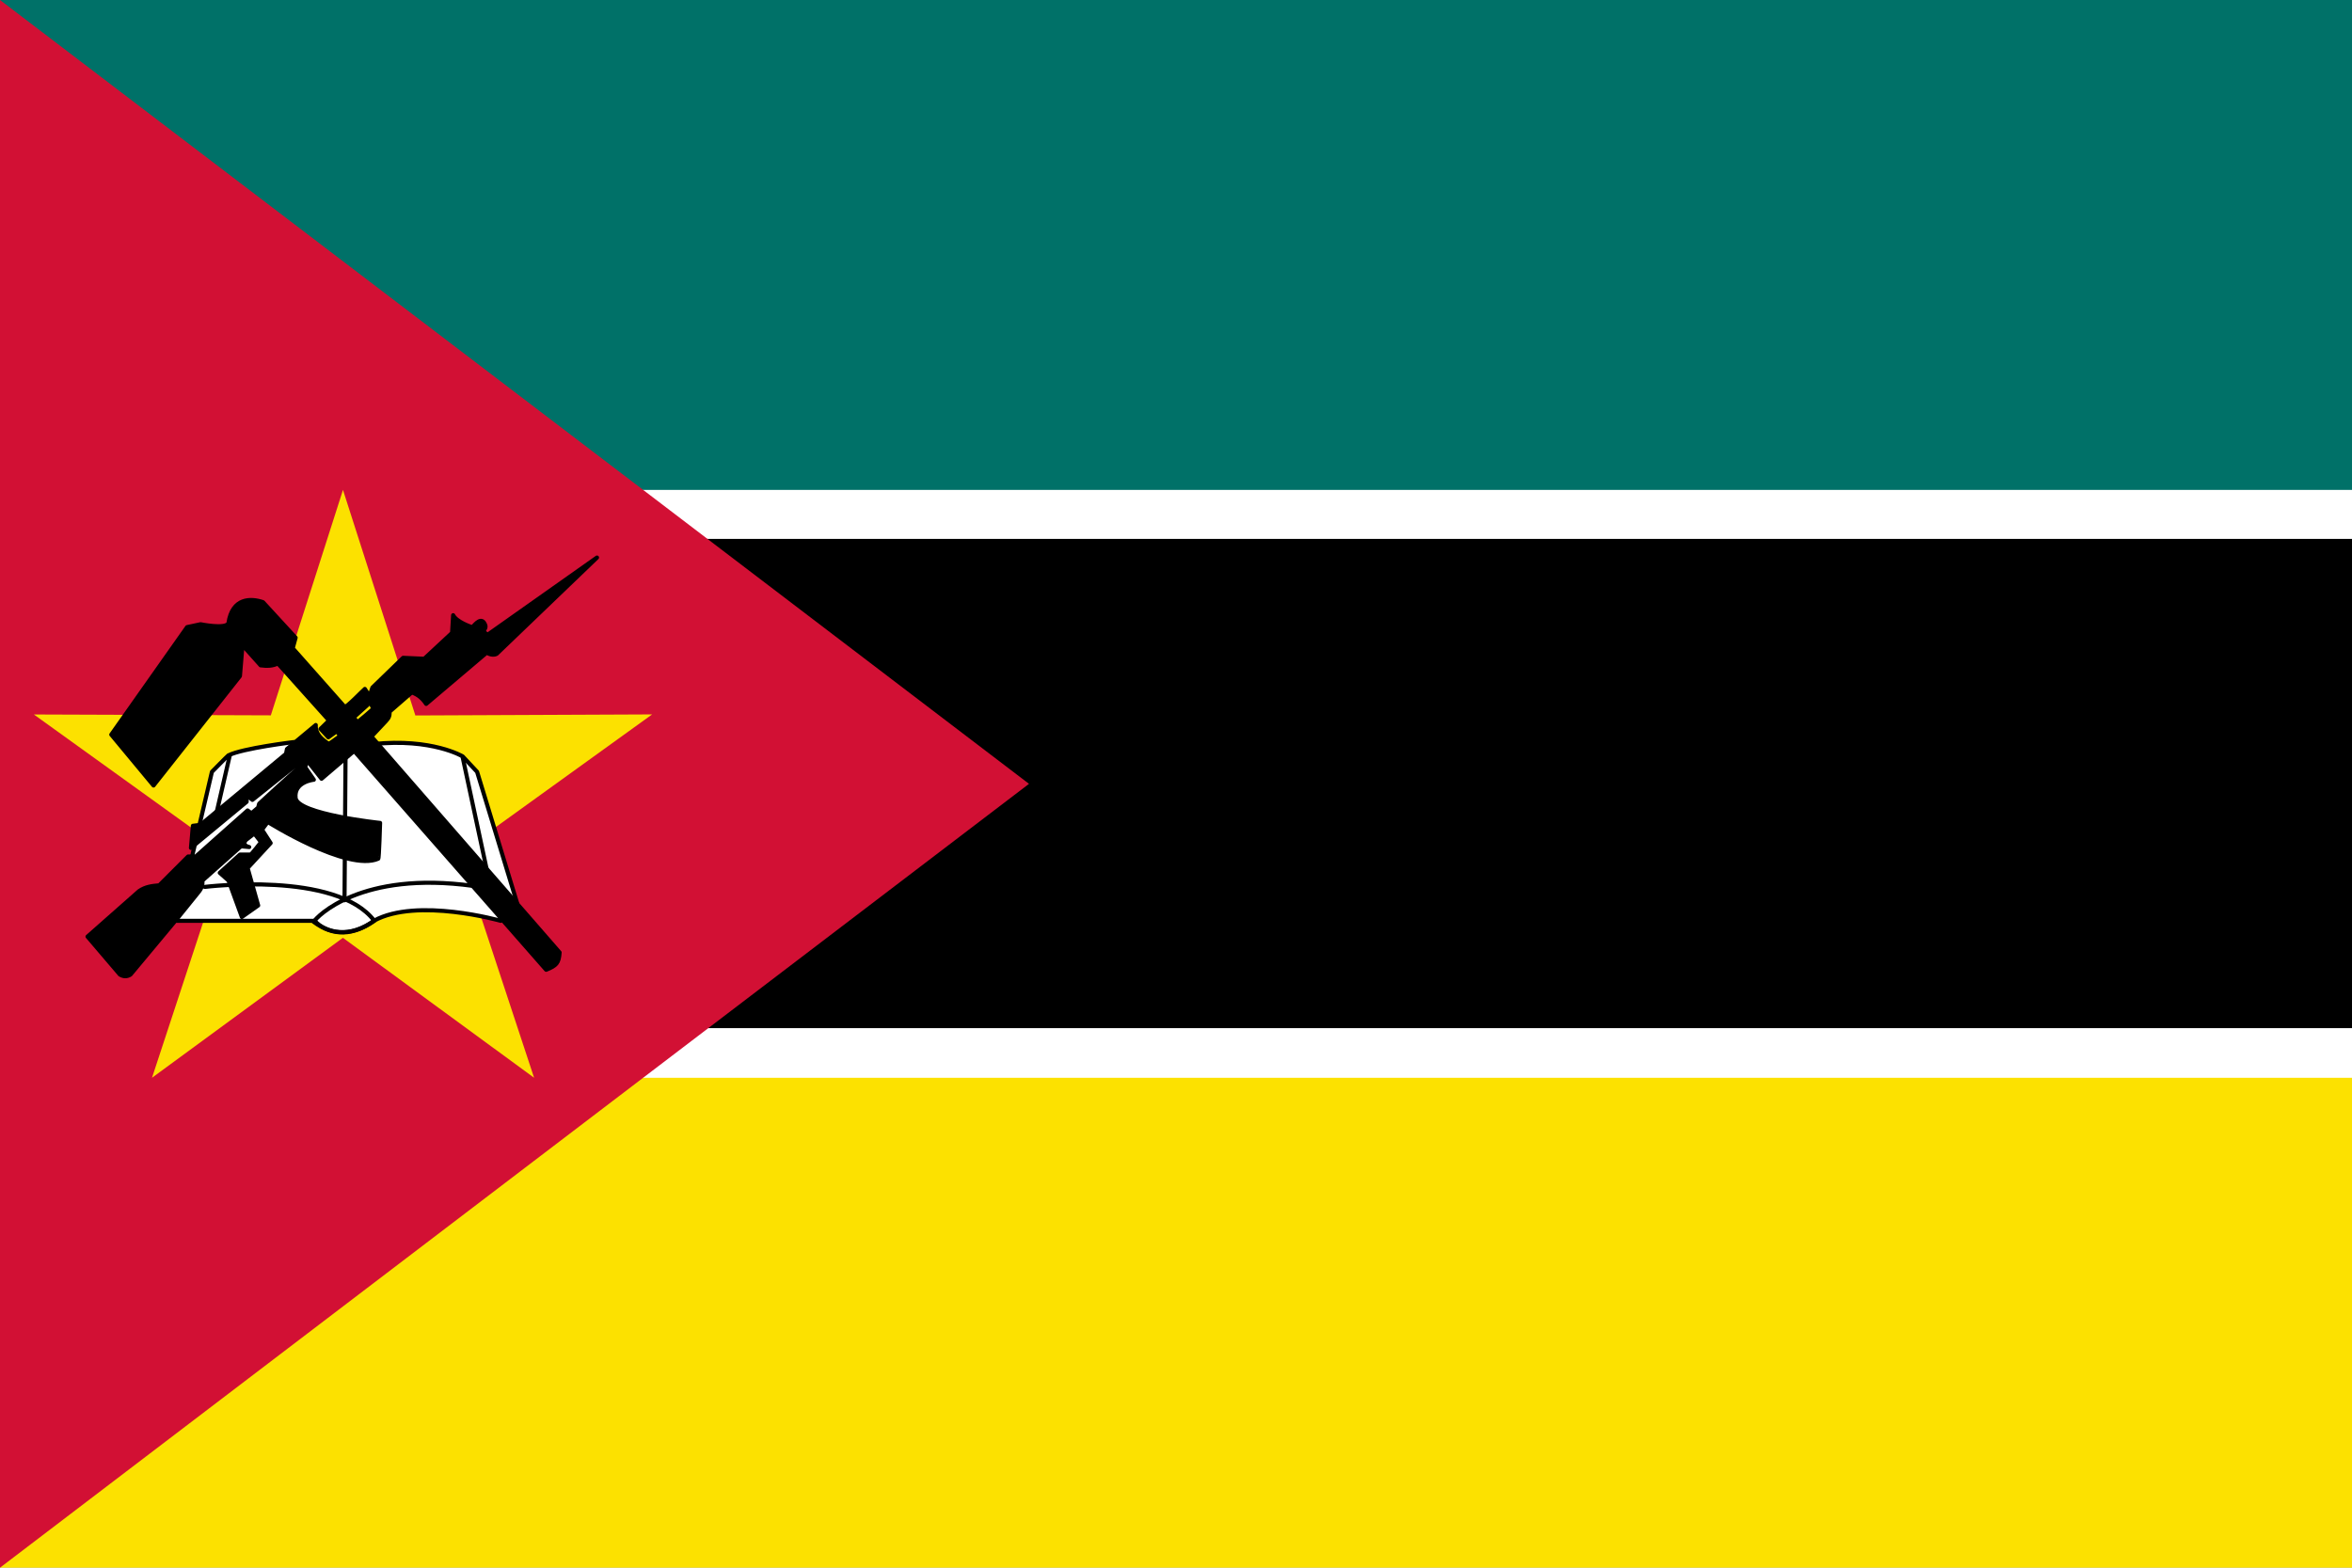
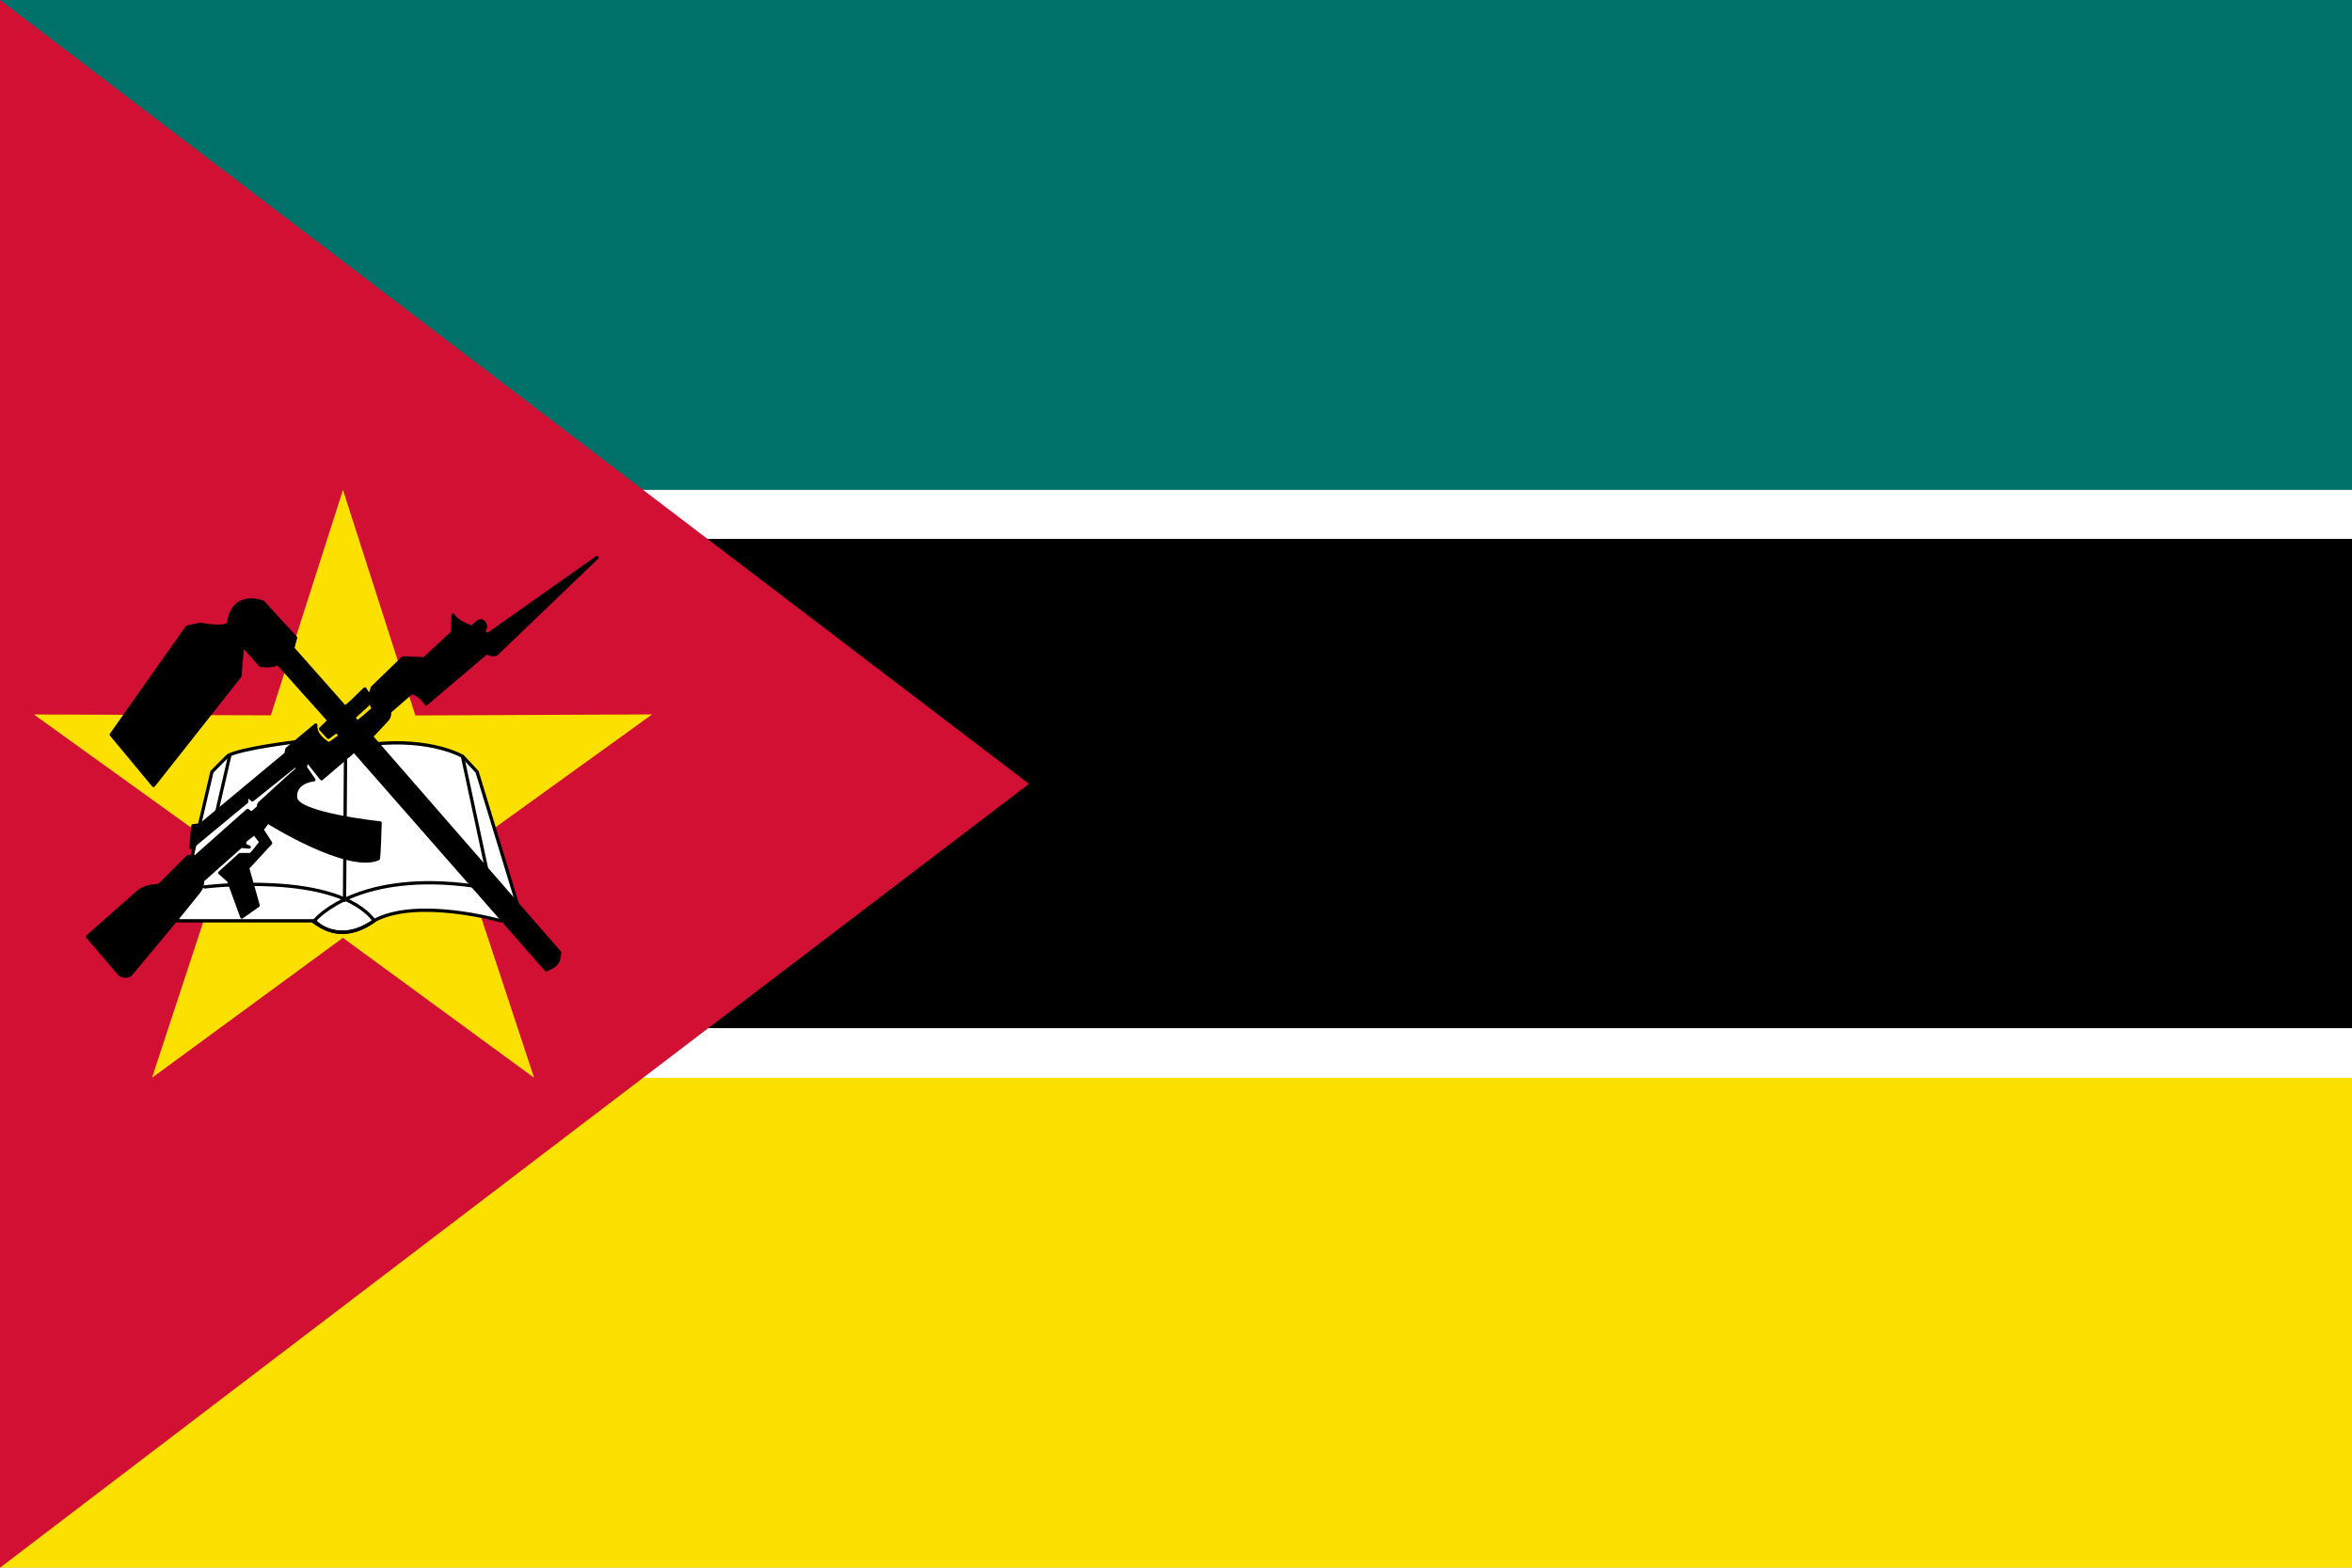
<svg xmlns="http://www.w3.org/2000/svg" version="1.0" width="900" height="600">
  <rect width="900" height="600" fill="#000" />
  <rect width="900" height="206.25" fill="#fff" />
  <rect width="900" height="187.5" fill="#007168" />
  <rect y="393.5" width="900" height="206.5" fill="#fff" />
  <rect y="412.5" width="900" height="187.5" fill="#fce100" />
  <path d="M 0,0 V 600 L 393.75,300 z" fill="#d21034" />
  <path d="M 189.546,214.569 L 128.786,171.996 L 69.931,217.071 L 91.643,146.128 L 30.588,104.083 L 104.767,102.81 L 125.888,31.75 L 150.021,101.906 L 224.13,100.034 L 164.865,144.665 z" transform="matrix(1.221793,2.542786e-2,-2.542786e-2,1.221793,-21.7604,145.5065)" fill="#fce100" />
-   <path d="M 77.112,167.913 L 118.946,167.913 C 122.312,171.689 129.822,173.229 136.975,167.868 C 150.087,160.688 175.454,167.913 175.454,167.913 L 180.449,162.606 L 168.273,122.645 L 163.902,117.962 C 163.902,117.962 154.537,112.343 136.741,114.216 C 118.946,116.089 112.702,113.592 112.702,113.592 C 112.702,113.592 97.093,115.465 92.722,117.65 C 92.241,118.039 87.727,122.645 87.727,122.645 z" transform="matrix(1.259719,0,0,1.259719,-29.41569,140.9042)" fill="#fff" fill-rule="evenodd" stroke="#000" stroke-width="1.25" stroke-linecap="round" stroke-linejoin="round" />
-   <path d="M 85.541,157.611 C 85.541,157.611 125.502,152.616 137.054,167.913 C 130.53,172.377 124.786,172.745 118.634,168.226 C 119.614,166.593 132.995,152.616 167.024,157.299" transform="matrix(1.259719,0,0,1.259719,-29.41569,140.9042)" fill="none" stroke="#000" stroke-width="1.25" stroke-linecap="round" stroke-linejoin="round" />
-   <path d="M 128.312,117.65 L 128,161.67 M 163.902,118.274 L 171.395,153.24 M 93.134,117.725 L 88.976,135.757" transform="matrix(1.259719,0,0,1.259719,-29.41569,140.9042)" stroke="#000" stroke-width="1.25" stroke-linecap="round" stroke-linejoin="round" />
-   <path d="M 49.942,172.706 L 59.78,184.241 C 60.935,184.93 61.961,184.886 62.988,184.241 L 77.568,166.745 L 83.692,159.163 C 84.64,158.04 84.943,156.787 84.858,155.664 L 96.566,145.261 C 97.523,145.327 98.094,145.435 99.052,145.5 C 97.92,145.207 97.09,144.656 97.981,143.416 L 100.605,141.375 L 102.646,143.999 C 102.646,143.999 99.73,147.79 99.439,147.79 C 99.147,147.79 96.231,147.79 96.231,147.79 L 90.107,153.331 L 92.784,155.697 L 96.814,166.745 L 101.772,163.245 L 98.564,151.873 L 105.563,144.291 L 102.938,140.208 L 104.688,137.875 C 104.688,137.875 128.91,153.125 138.242,149.043 C 138.494,149.134 138.806,138.167 138.806,138.167 C 138.806,138.167 113.728,135.543 113.144,130.585 C 112.561,125.628 118.685,125.045 118.685,125.045 L 116.06,121.254 L 116.644,119.212 L 121.018,124.753 L 130.933,116.296 L 189.254,182.783 C 192.438,181.492 193.118,180.713 193.337,177.534 C 193.255,177.454 136.182,111.922 136.182,111.922 L 140.556,107.257 C 141.418,106.285 141.721,105.872 141.722,104.34 L 148.429,98.508 C 150.446,99.201 151.732,100.41 152.803,102.007 L 171.242,86.38 C 171.728,86.866 173.204,87.352 174.206,86.805 L 204.691,57.544 L 171.466,81.012 L 170.3,80.137 C 170.3,79.165 171.505,78.924 170.3,77.221 C 169.009,75.672 167.092,78.679 166.801,78.679 C 166.509,78.679 161.992,77.082 161.002,75.06 L 160.677,80.428 L 152.22,88.302 L 145.805,88.01 L 136.473,97.05 L 135.307,100.549 L 136.765,103.466 C 136.765,103.466 131.807,107.84 131.807,107.548 C 131.807,107.257 130.805,106.259 130.762,106.13 L 135.015,102.299 L 135.598,99.675 L 134.179,97.459 C 133.749,97.771 128.308,103.466 128.016,102.882 C 127.53,102.338 112.27,85.094 112.27,85.094 L 113.144,81.886 L 103.23,71.097 C 99.615,69.849 93.898,69.639 92.732,77.512 C 91.823,79.362 84.275,77.804 84.275,77.804 L 80.193,78.679 L 57.155,111.339 L 69.986,126.794 L 96.231,93.551 L 97.01,84.133 L 102.517,90.29 C 104.353,90.526 106.102,90.547 107.766,89.707 L 123.315,107.063 L 120.726,109.589 C 121.601,110.561 122.203,111.182 123.078,112.154 C 123.953,111.571 124.788,110.871 125.663,110.287 C 125.955,110.677 126.441,111.416 126.733,111.805 C 125.43,112.514 124.516,113.458 123.213,114.167 C 121.128,112.808 119.115,111.116 119.268,108.423 L 110.52,115.713 L 110.228,117.171 L 84.275,138.75 L 81.942,139.042 L 81.359,145.749 L 98.272,131.752 L 98.272,129.71 L 100.022,131.168 L 113.144,120.671 C 113.144,120.671 114.019,121.837 113.728,121.837 C 113.436,121.837 102.063,132.335 102.063,132.335 L 101.772,133.501 L 99.73,135.251 L 98.564,134.376 L 82.817,148.373 L 80.484,148.373 L 71.736,157.122 C 69.48,157.318 67.524,157.557 65.612,158.871 z" transform="matrix(1.259719,0,0,1.259719,-29.41569,140.9042)" fill="#000" fill-rule="evenodd" stroke="#000" stroke-width="1.25" stroke-linecap="round" stroke-linejoin="round" />
+   <path d="M 77.112,167.913 L 118.946,167.913 C 122.312,171.689 129.822,173.229 136.975,167.868 C 150.087,160.688 175.454,167.913 175.454,167.913 L 180.449,162.606 L 168.273,122.645 L 163.902,117.962 C 163.902,117.962 154.537,112.343 136.741,114.216 C 118.946,116.089 112.702,113.592 112.702,113.592 C 112.702,113.592 97.093,115.465 92.722,117.65 C 92.241,118.039 87.727,122.645 87.727,122.645 z" transform="matrix(1.259719,0,0,1.259719,-29.41569,140.9042)" fill="#fff" fillRule="evenodd" stroke="#000" strokeWidth="1.25" stroke-linecap="round" stroke-linejoin="round" />
+   <path d="M 85.541,157.611 C 85.541,157.611 125.502,152.616 137.054,167.913 C 130.53,172.377 124.786,172.745 118.634,168.226 C 119.614,166.593 132.995,152.616 167.024,157.299" transform="matrix(1.259719,0,0,1.259719,-29.41569,140.9042)" fill="none" stroke="#000" strokeWidth="1.25" stroke-linecap="round" stroke-linejoin="round" />
+   <path d="M 128.312,117.65 L 128,161.67 M 163.902,118.274 L 171.395,153.24 M 93.134,117.725 L 88.976,135.757" transform="matrix(1.259719,0,0,1.259719,-29.41569,140.9042)" stroke="#000" strokeWidth="1.25" stroke-linecap="round" stroke-linejoin="round" />
+   <path d="M 49.942,172.706 L 59.78,184.241 C 60.935,184.93 61.961,184.886 62.988,184.241 L 77.568,166.745 L 83.692,159.163 C 84.64,158.04 84.943,156.787 84.858,155.664 L 96.566,145.261 C 97.523,145.327 98.094,145.435 99.052,145.5 C 97.92,145.207 97.09,144.656 97.981,143.416 L 100.605,141.375 L 102.646,143.999 C 102.646,143.999 99.73,147.79 99.439,147.79 C 99.147,147.79 96.231,147.79 96.231,147.79 L 90.107,153.331 L 92.784,155.697 L 96.814,166.745 L 101.772,163.245 L 98.564,151.873 L 105.563,144.291 L 102.938,140.208 L 104.688,137.875 C 104.688,137.875 128.91,153.125 138.242,149.043 C 138.494,149.134 138.806,138.167 138.806,138.167 C 138.806,138.167 113.728,135.543 113.144,130.585 C 112.561,125.628 118.685,125.045 118.685,125.045 L 116.06,121.254 L 116.644,119.212 L 121.018,124.753 L 130.933,116.296 L 189.254,182.783 C 192.438,181.492 193.118,180.713 193.337,177.534 C 193.255,177.454 136.182,111.922 136.182,111.922 L 140.556,107.257 C 141.418,106.285 141.721,105.872 141.722,104.34 L 148.429,98.508 C 150.446,99.201 151.732,100.41 152.803,102.007 L 171.242,86.38 C 171.728,86.866 173.204,87.352 174.206,86.805 L 204.691,57.544 L 171.466,81.012 L 170.3,80.137 C 170.3,79.165 171.505,78.924 170.3,77.221 C 169.009,75.672 167.092,78.679 166.801,78.679 C 166.509,78.679 161.992,77.082 161.002,75.06 L 160.677,80.428 L 152.22,88.302 L 145.805,88.01 L 136.473,97.05 L 135.307,100.549 L 136.765,103.466 C 136.765,103.466 131.807,107.84 131.807,107.548 C 131.807,107.257 130.805,106.259 130.762,106.13 L 135.015,102.299 L 135.598,99.675 L 134.179,97.459 C 133.749,97.771 128.308,103.466 128.016,102.882 C 127.53,102.338 112.27,85.094 112.27,85.094 L 113.144,81.886 L 103.23,71.097 C 99.615,69.849 93.898,69.639 92.732,77.512 C 91.823,79.362 84.275,77.804 84.275,77.804 L 80.193,78.679 L 57.155,111.339 L 69.986,126.794 L 96.231,93.551 L 97.01,84.133 L 102.517,90.29 C 104.353,90.526 106.102,90.547 107.766,89.707 L 123.315,107.063 L 120.726,109.589 C 121.601,110.561 122.203,111.182 123.078,112.154 C 123.953,111.571 124.788,110.871 125.663,110.287 C 125.955,110.677 126.441,111.416 126.733,111.805 C 125.43,112.514 124.516,113.458 123.213,114.167 C 121.128,112.808 119.115,111.116 119.268,108.423 L 110.52,115.713 L 110.228,117.171 L 84.275,138.75 L 81.942,139.042 L 81.359,145.749 L 98.272,131.752 L 98.272,129.71 L 100.022,131.168 L 113.144,120.671 C 113.144,120.671 114.019,121.837 113.728,121.837 C 113.436,121.837 102.063,132.335 102.063,132.335 L 101.772,133.501 L 99.73,135.251 L 98.564,134.376 L 82.817,148.373 L 80.484,148.373 L 71.736,157.122 C 69.48,157.318 67.524,157.557 65.612,158.871 z" transform="matrix(1.259719,0,0,1.259719,-29.41569,140.9042)" fill="#000" fillRule="evenodd" stroke="#000" strokeWidth="1.25" stroke-linecap="round" stroke-linejoin="round" />
</svg>
